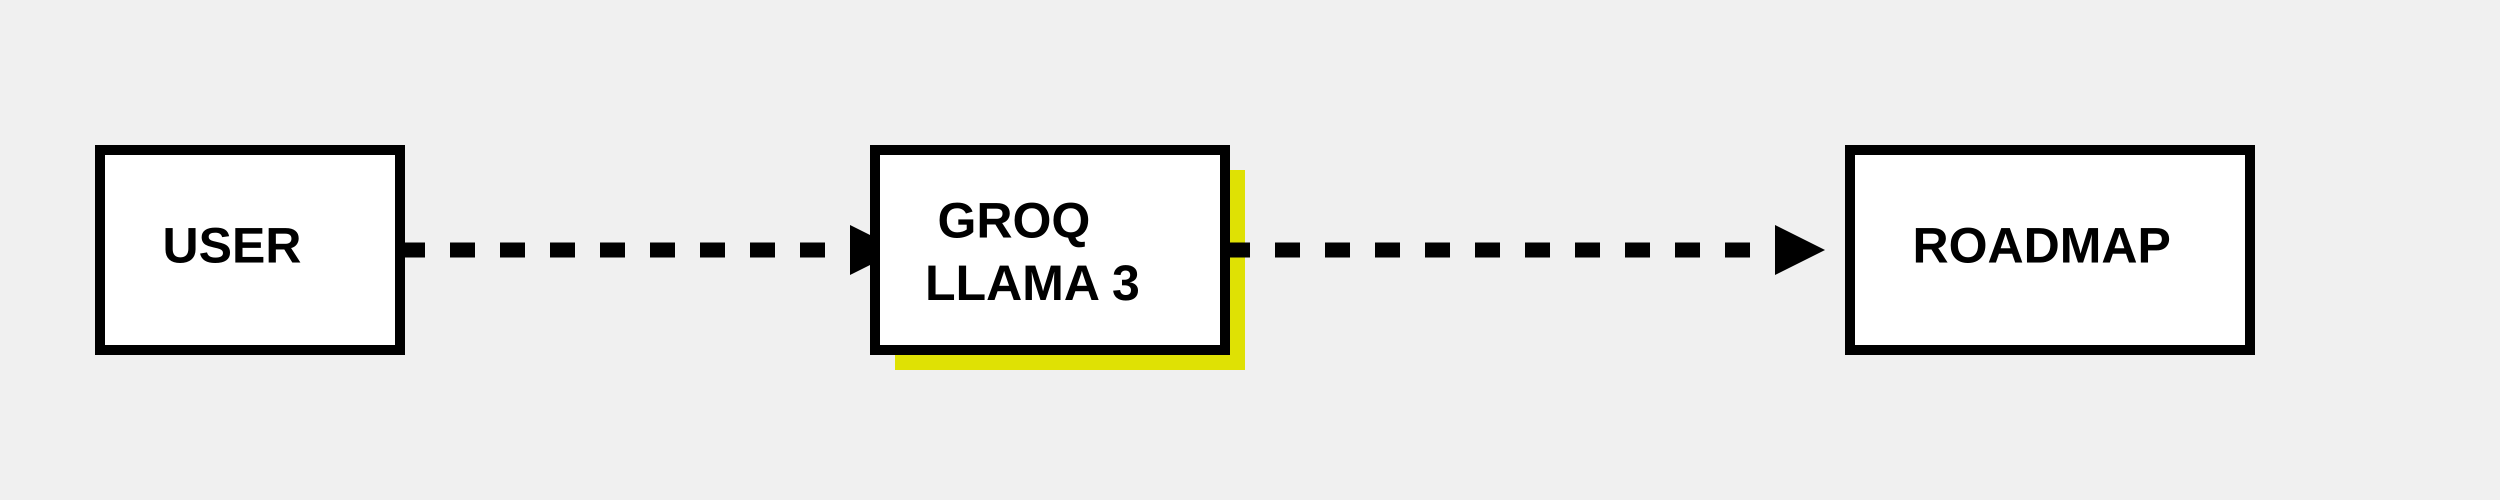
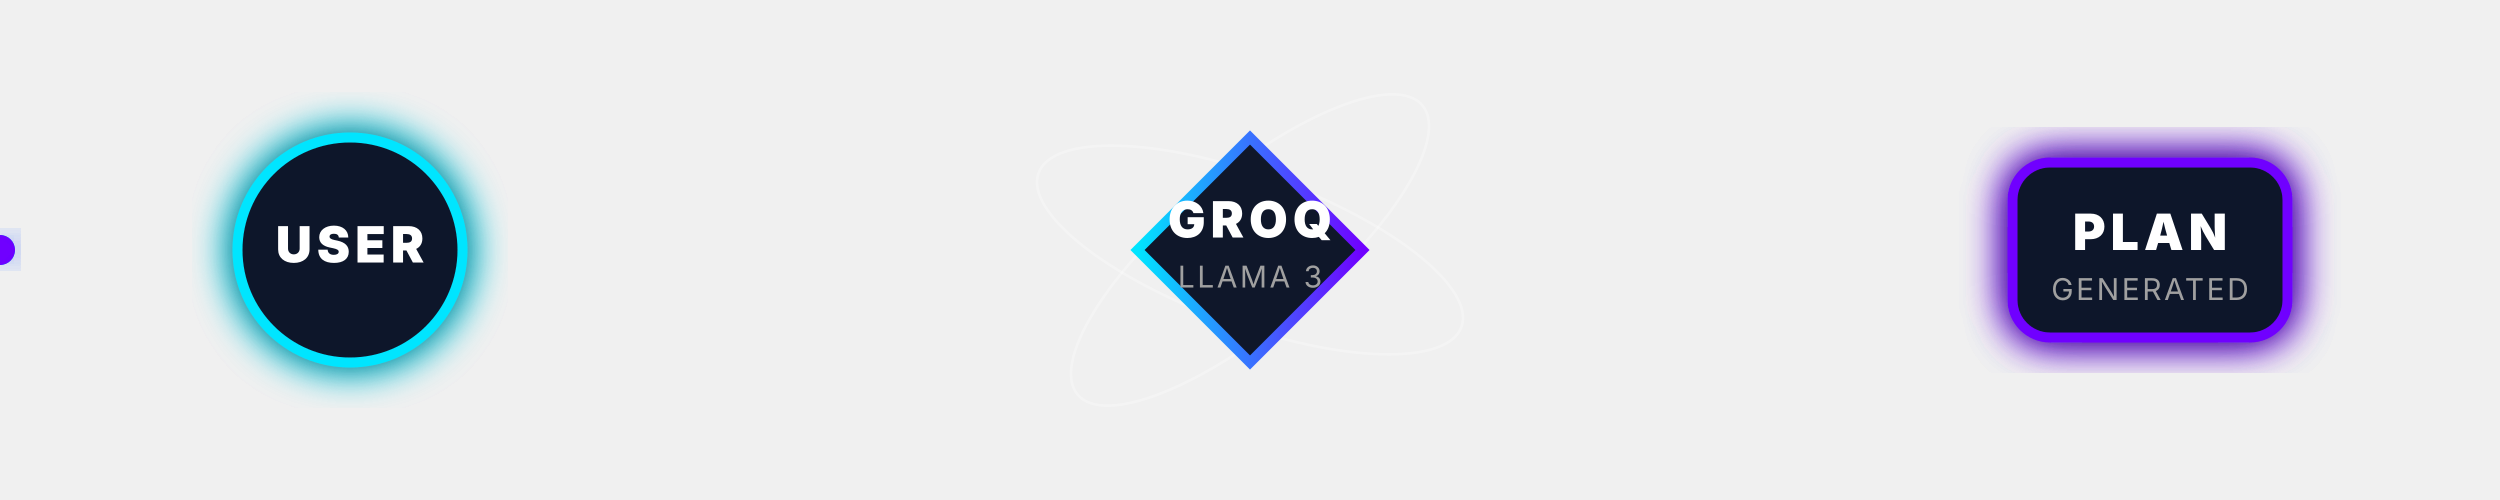
<svg xmlns="http://www.w3.org/2000/svg" viewBox="0 0 1000 200" width="100%">
+   <defs>
+     <filter id="glow-cyan" x="-20%" y="-20%" width="140%" height="140%">
+       <feGaussianBlur stdDeviation="8" result="blur" />
+       <feMerge>
+         <feMergeNode in="blur" />
+         <feMergeNode in="blur" />
+         <feMergeNode in="SourceGraphic" />
+       </feMerge>
+     </filter>
+     <filter id="glow-purple" x="-20%" y="-20%" width="140%" height="140%">
+       <feGaussianBlur stdDeviation="8" result="blur" />
+       <feMerge>
+         <feMergeNode in="blur" />
+         <feMergeNode in="blur" />
+         <feMergeNode in="SourceGraphic" />
+       </feMerge>
+     </filter>
+     <linearGradient id="line-grad" x1="0%" y1="0%" x2="100%" y2="0%">
+       <stop offset="0%" stop-color="#00E5FF" />
+       <stop offset="100%" stop-color="#7000FF" />
+     </linearGradient>
+   </defs>
  <style>
-     @keyframes moveRight {
-       from { transform: translateX(0); }
-       to { transform: translateX(40px); }
+     @keyframes orbit {
+       0% { transform: rotate(0deg) translateX(40px) rotate(0deg); }
+       100% { transform: rotate(360deg) translateX(40px) rotate(-360deg); }
    }
-     @keyframes glitch {
-       0% { transform: translate(0) }
-       20% { transform: translate(-2px, 2px) }
-       40% { transform: translate(-2px, -2px) }
-       60% { transform: translate(2px, 2px) }
-       80% { transform: translate(2px, -2px) }
-       100% { transform: translate(0) }
+     @keyframes pulse-cyan {
+       0%, 100% { filter: drop-shadow(0 0 5px #00E5FF); transform: scale(1); }
+       50% { filter: drop-shadow(0 0 20px #00E5FF); transform: scale(1.05); }
    }
-     @keyframes pulseShadow {
-       0% { filter: drop-shadow(0px 0px 0px #DFE104); }
-       50% { filter: drop-shadow(6px 6px 0px #DFE104); }
-       100% { filter: drop-shadow(0px 0px 0px #DFE104); }
+     @keyframes pulse-purple {
+       0%, 100% { filter: drop-shadow(0 0 5px #7000FF); transform: scale(1); }
+       50% { filter: drop-shadow(0 0 20px #7000FF); transform: scale(1.05); }
    }
-     @keyframes dash {
-       to { stroke-dashoffset: -40; }
+     @keyframes float {
+       0%, 100% { transform: translateY(0); }
+       50% { transform: translateY(-10px); }
+     }
+     @keyframes data-flow-1 {
+       0% { cx: 220; opacity: 0; }
+       10% { opacity: 1; }
+       90% { opacity: 1; }
+       100% { cx: 400; opacity: 0; }
+     }
+     @keyframes data-flow-2 {
+       0% { cx: 580; opacity: 0; }
+       10% { opacity: 1; }
+       90% { opacity: 1; }
+       100% { cx: 780; opacity: 0; }
+     }
+     
+     .bg { fill: transparent; }
+     
+     .node-text {
+       font-family: 'Inter', 'Arial', sans-serif;
+       font-size: 20px;
+       font-weight: 900;
+       fill: #ffffff;
+       letter-spacing: 2px;
+     }
+     
+     .sub-text {
+       font-family: 'Inter', 'Arial', sans-serif;
+       font-size: 12px;
+       fill: #a0a0a0;
+       letter-spacing: 1px;
    }

-     .bg { fill: transparent; }
-     
-     .node-box {
-       fill: #ffffff;
-       stroke: #000000;
+     .main-line {
+       stroke: url(#line-grad);
      stroke-width: 4;
-       animation: pulseShadow 2s infinite ease-in-out;
+       stroke-dasharray: 8 8;
+       animation: flow 20s linear infinite;
+     }
+ 
+     .data-packet-1 {
+       fill: #00E5FF;
+       filter: url(#glow-cyan);
+       animation: data-flow-1 2s cubic-bezier(0.4, 0, 0.2, 1) infinite;
    }
    
-     .node-text {
-       font-family: 'Arial', sans-serif;
-       font-size: 20px;
-       font-weight: 900;
-       fill: #000000;
-       text-transform: uppercase;
+     .data-packet-2 {
+       fill: #7000FF;
+       filter: url(#glow-purple);
+       animation: data-flow-2 2s cubic-bezier(0.4, 0, 0.2, 1) infinite;
+       animation-delay: 1s;
    }

-     .arrow-line {
-       stroke: #000000;
-       stroke-width: 6;
-       stroke-dasharray: 10 10;
-       animation: dash 1s linear infinite;
-     }
- 
-     .glitch-text {
-       font-family: 'Arial', sans-serif;
-       font-size: 48px;
-       font-weight: 900;
-       fill: #DFE104;
-       stroke: #000000;
-       stroke-width: 2;
-       animation: glitch 3s infinite;
-     }
+     .node-1 { animation: float 4s ease-in-out infinite, pulse-cyan 3s infinite; }
+     .node-2 { animation: float 5s ease-in-out infinite; }
+     .node-3 { animation: float 4s ease-in-out infinite, pulse-purple 3s infinite; animation-delay: 1s; }
  </style>
  <rect class="bg" width="100%" height="100%" />
-   <g transform="translate(100, 100)">
-     <rect class="node-box" x="-60" y="-40" width="120" height="80" />
-     <text class="node-text" x="-35" y="5">USER</text>
+   <line class="main-line" x1="180" y1="100" x2="820" y2="100" />
+   <circle class="data-packet-1" cy="100" r="6" />
+   <circle class="data-packet-1" cy="100" r="4" style="animation-delay: 0.2s;" />
+   <circle class="data-packet-2" cy="100" r="6" />
+   <circle class="data-packet-2" cy="100" r="4" style="animation-delay: 1.2s;" />
+   <g transform="translate(140, 100)" class="node-1">
+     <circle r="45" fill="#0f172a" stroke="#00E5FF" stroke-width="4" filter="url(#glow-cyan)" />
+     <text class="node-text" text-anchor="middle" y="5">USER</text>
  </g>
-   <line class="arrow-line" x1="160" y1="100" x2="350" y2="100" />
-   <polygon points="340,90 360,100 340,110" fill="#000000" />
-   <g transform="translate(420, 100)">
-     <rect x="-70" y="-40" width="140" height="80" fill="#DFE104" transform="translate(8, 8)" />
-     <rect fill="#ffffff" stroke="#000000" stroke-width="4" x="-70" y="-40" width="140" height="80" />
-     <text class="node-text" x="-45" y="-5">GROQ</text>
-     <text class="node-text" x="-50" y="20" font-size="14px">LLAMA 3</text>
+   <g transform="translate(500, 100)" class="node-2">
+     <ellipse cx="0" cy="0" rx="90" ry="30" fill="none" stroke="#ffffff" stroke-width="1" opacity="0.3" transform="rotate(20)" />
+     <ellipse cx="0" cy="0" rx="90" ry="30" fill="none" stroke="#ffffff" stroke-width="1" opacity="0.3" transform="rotate(-40)" />
+     <polygon points="0,-45 45,0 0,45 -45,0" fill="#0f172a" stroke="url(#line-grad)" stroke-width="4" />
+     <text class="node-text" text-anchor="middle" y="-5">GROQ</text>
+     <text class="sub-text" text-anchor="middle" y="15">LLAMA 3</text>
  </g>
-   <line class="arrow-line" x1="490" y1="100" x2="720" y2="100" />
-   <polygon points="710,90 730,100 710,110" fill="#000000" />
-   <g transform="translate(820, 100)">
-     <rect class="node-box" x="-80" y="-40" width="160" height="80" />
-     <text class="node-text" x="-55" y="5">ROADMAP</text>
+   <g transform="translate(860, 100)" class="node-3">
+     <rect x="-55" y="-35" width="110" height="70" rx="15" fill="#0f172a" stroke="#7000FF" stroke-width="4" filter="url(#glow-purple)" />
+     <text class="node-text" text-anchor="middle" y="0">PLAN</text>
+     <text class="sub-text" text-anchor="middle" y="20">GENERATED</text>
  </g>
</svg>
